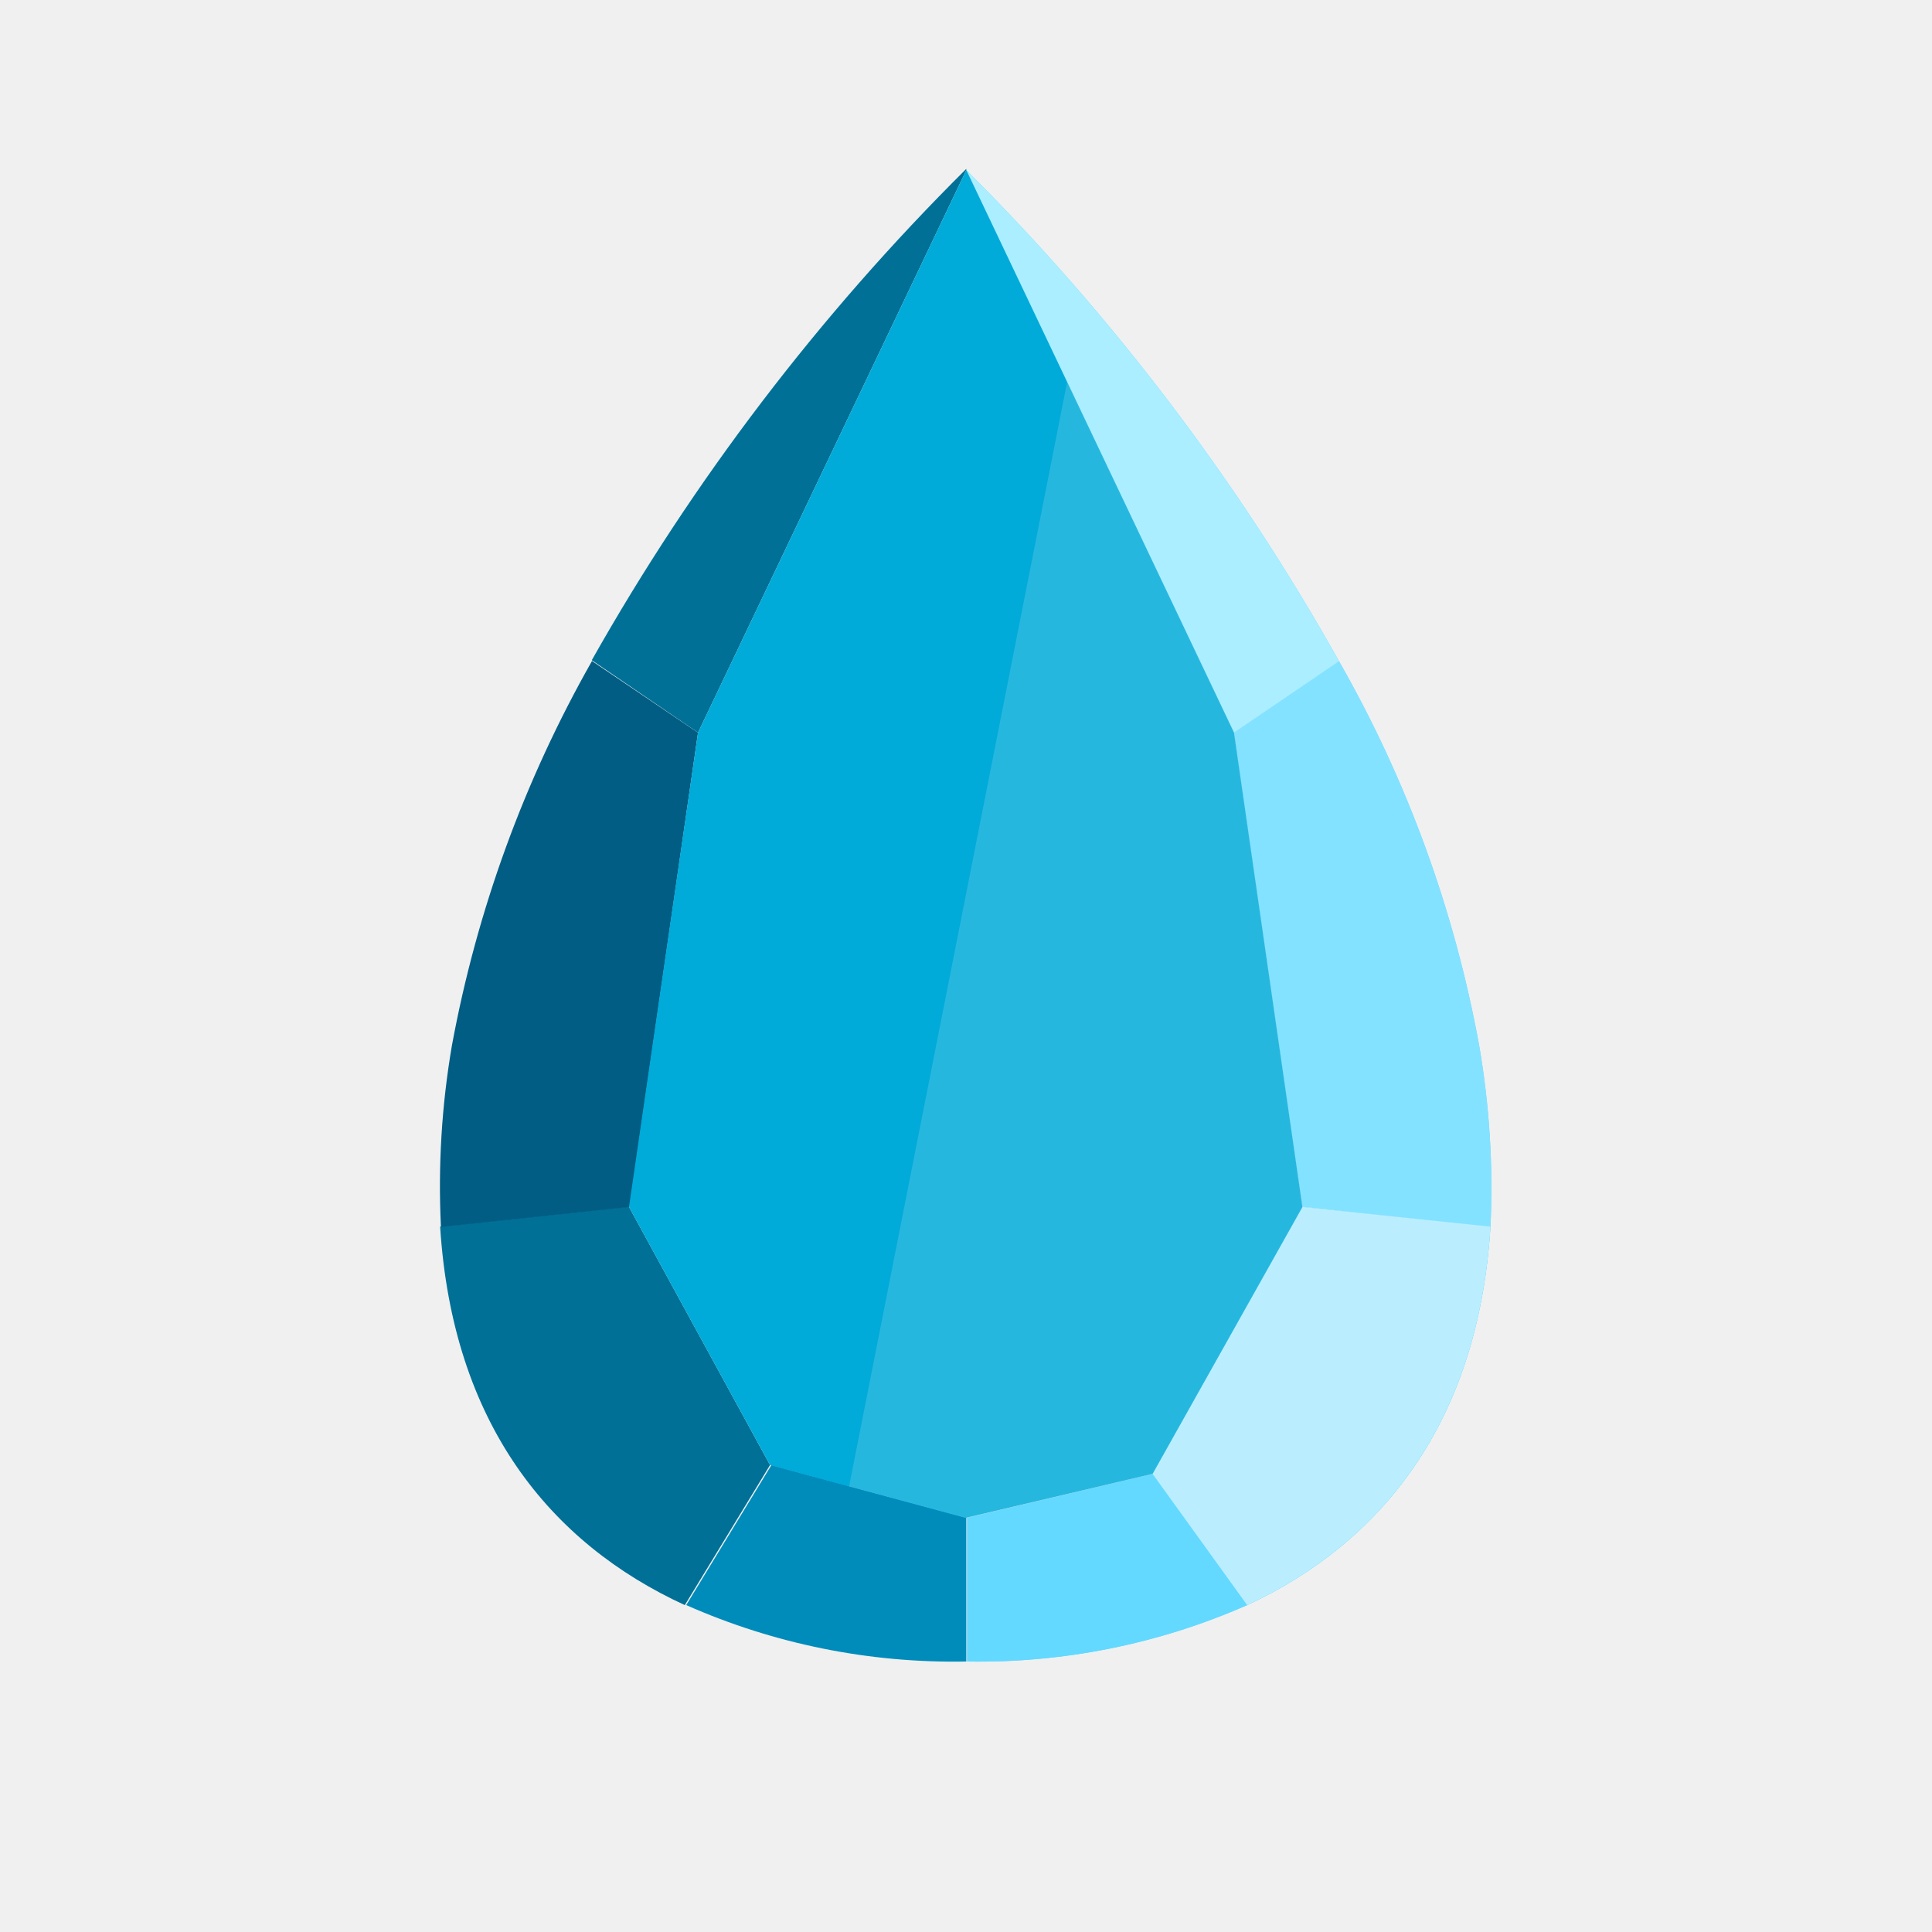
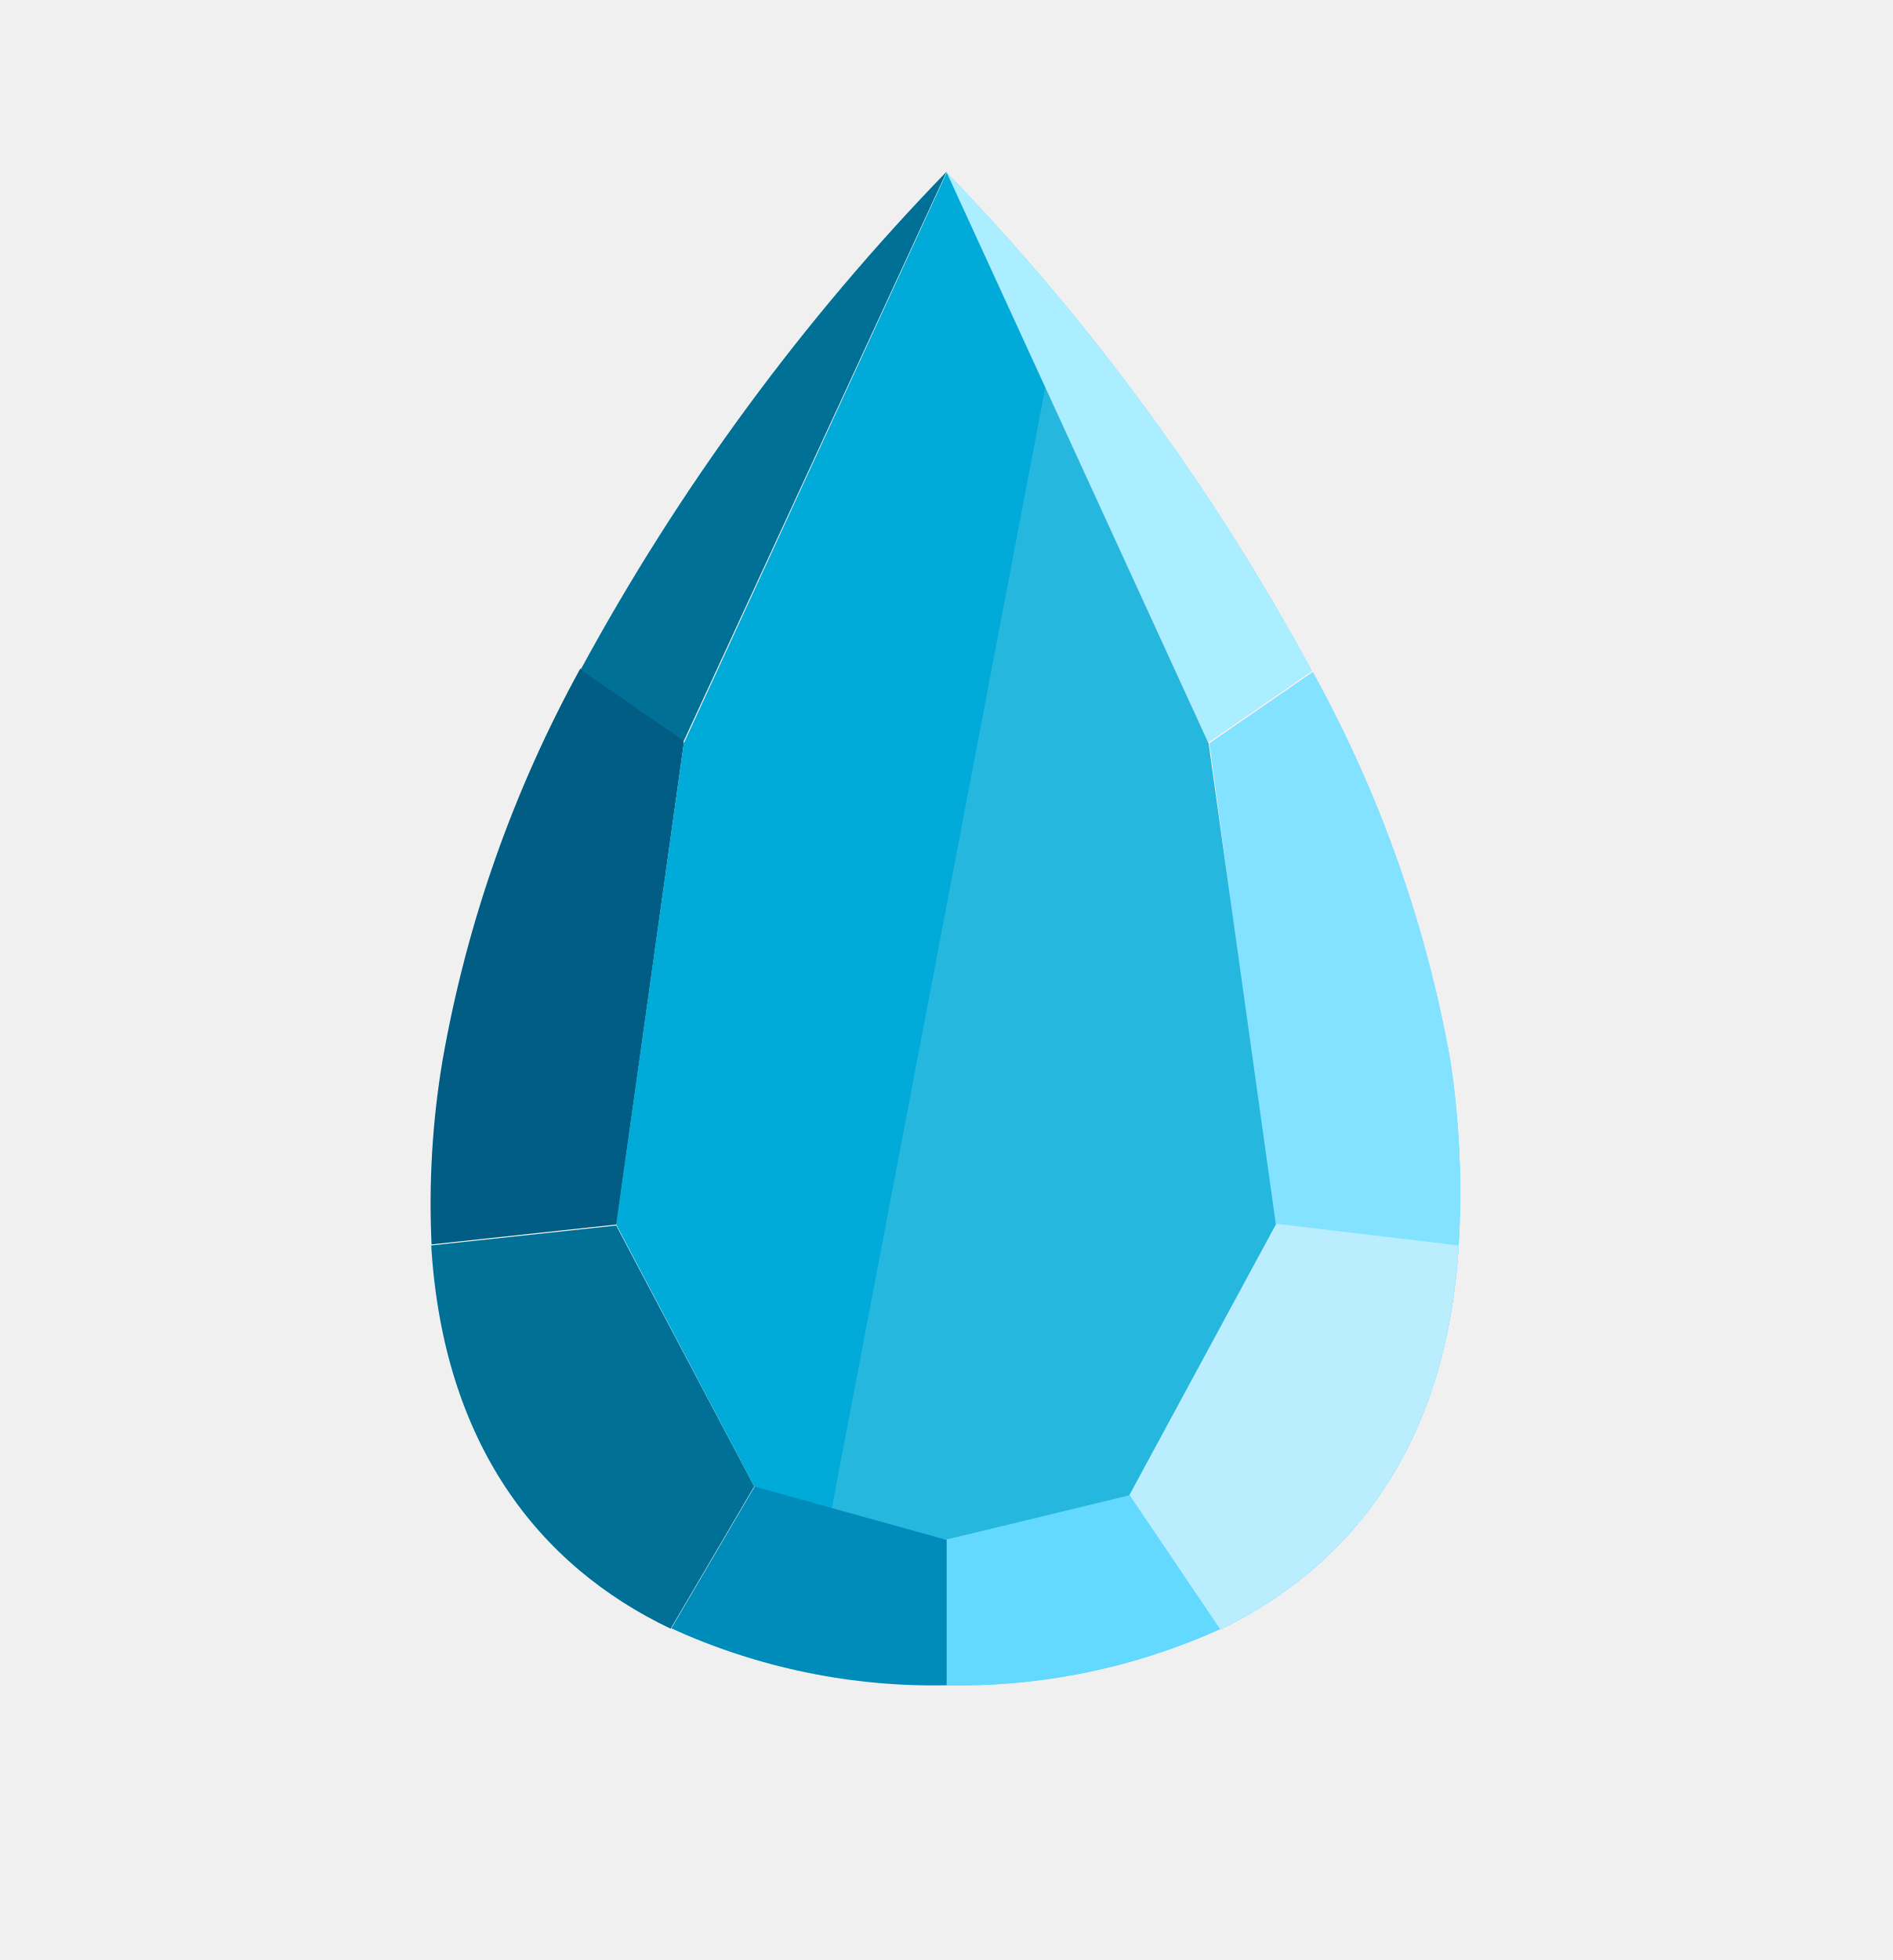
- <svg xmlns="http://www.w3.org/2000/svg" viewBox="0 0 96.57 96.57">
+ <svg xmlns="http://www.w3.org/2000/svg" viewBox="0 0 53.19 55.08">
  <defs>
    <style>.cls-1{fill:none;}.cls-2{fill:#63d9ff;}.cls-3{fill:#83e2ff;}.cls-4{fill:#aef;}.cls-5{fill:#008cbb;}.cls-6{fill:#007096;}.cls-7{fill:#015d84;}.cls-8{fill:#baeeff;}.cls-9{fill:#00aad9;}.cls-10{fill:#fff;opacity:0.15;}</style>
  </defs>
  <g id="Шар_2" data-name="Шар 2">
    <g id="Calque_1" data-name="Calque 1">
-       <circle class="cls-1" cx="48.28" cy="48.28" r="48.28" />
-       <path class="cls-2" d="M62.34,80.23a33.28,33.28,0,0,1-14,2.82h0V75.87h0l9.31-2.2Z" />
-       <path class="cls-2" d="M74.5,61.31c-.61,9.81-5.45,15.79-12.16,18.92l-4.73-6.56L65.1,60.33Z" />
-       <path class="cls-2" d="M74.5,61.31l-9.4-1L61.68,36.62l5.25-3.57a60.69,60.69,0,0,1,7,19.18A41.68,41.68,0,0,1,74.5,61.31Z" />
-       <path class="cls-2" d="M66.93,33.05l-5.25,3.57L48.3,8.5A111.71,111.71,0,0,1,66.93,33.05Z" />
-       <path class="cls-2" d="M62.34,80.23a33.28,33.28,0,0,1-14,2.82h0V75.87h0l9.31-2.2Z" />
-       <path class="cls-2" d="M74.5,61.31c-.61,9.81-5.45,15.79-12.16,18.92l-4.73-6.56L65.1,60.33Z" />
-       <path class="cls-3" d="M74.5,61.31l-9.4-1L61.68,36.62l5.25-3.57a60.69,60.69,0,0,1,7,19.18A41.68,41.68,0,0,1,74.5,61.31Z" />
-       <path class="cls-4" d="M66.93,33.05l-5.25,3.57L48.3,8.5A111.71,111.71,0,0,1,66.93,33.05Z" />
-       <path class="cls-5" d="M48.3,75.87v7.18h0a33,33,0,0,1-14-2.82l4.26-7,9.78,2.64Z" />
-       <path class="cls-6" d="M38.49,73.23l-4.26,7C27.49,77.13,22.62,71.15,22,61.31l9.43-1h0Z" />
-       <path class="cls-7" d="M34.89,36.62,31.47,60.33h0l-9.43,1a41.68,41.68,0,0,1,.55-9.08,61.6,61.6,0,0,1,7-19.21l5.28,3.57v0Z" />
-       <path class="cls-6" d="M48.3,8.44V8.5L34.89,36.62h0v0L29.58,33A112.43,112.43,0,0,1,48.27,8.47Z" />
-       <path class="cls-8" d="M74.5,61.31c-.61,9.81-5.45,15.79-12.16,18.92l-4.73-6.56L65.1,60.33Z" />
-       <polygon class="cls-9" points="48.3 8.5 34.89 36.62 31.44 60.33 38.49 73.23 48.27 75.87 57.61 73.67 65.1 60.33 61.68 36.62 48.3 8.5" />
-       <polygon class="cls-10" points="53.34 19.09 42.44 74.3 48.27 75.87 57.61 73.67 65.1 60.33 61.68 36.62 53.34 19.09" />
+       <path class="cls-2" d="M34.34,45.76a17.81,17.81,0,0,1-7.73,1.6h0V43.27h0L31.74,42Z" />
+       <path class="cls-2" d="M41,35c-.34,5.59-3,9-6.7,10.79L31.74,42l4.12-7.61Z" />
+       <path class="cls-2" d="M41,35l-5.18-.56L34,20.89l2.9-2a35.51,35.51,0,0,1,3.87,10.94A25,25,0,0,1,41,35Z" />
+       <path class="cls-2" d="M36.87,18.85l-2.9,2-7.36-16A63.58,63.58,0,0,1,36.87,18.85Z" />
+       <path class="cls-2" d="M34.34,45.76a17.81,17.81,0,0,1-7.73,1.6h0V43.27h0L31.74,42Z" />
+       <path class="cls-2" d="M41,35c-.34,5.59-3,9-6.7,10.79L31.74,42l4.12-7.61Z" />
+       <path class="cls-3" d="M41,35l-5.18-.56L34,20.89l2.9-2a35.51,35.51,0,0,1,3.87,10.94A25,25,0,0,1,41,35Z" />
+       <path class="cls-4" d="M36.87,18.85l-2.9,2-7.36-16A63.58,63.58,0,0,1,36.87,18.85Z" />
+       <path class="cls-5" d="M26.61,43.27v4.09h0a17.74,17.74,0,0,1-7.74-1.6l2.35-4,5.39,1.5Z" />
+       <path class="cls-6" d="M21.2,41.77l-2.35,4C15.14,44,12.46,40.58,12.12,35l5.2-.56h0Z" />
+       <path class="cls-7" d="M19.22,20.89,17.33,34.41h0l-5.2.56a24.33,24.33,0,0,1,.31-5.18,35.63,35.63,0,0,1,3.87-11l2.9,2v0Z" />
+       <path class="cls-6" d="M26.61,4.82v0l-7.39,16h0v0l-2.9-2a63.72,63.72,0,0,1,10.29-14Z" />
+       <path class="cls-8" d="M41,35c-.34,5.59-3,9-6.7,10.79L31.74,42l4.12-7.61Z" />
+       <polygon class="cls-9" points="26.61 4.85 19.22 20.89 17.32 34.41 21.2 41.77 26.59 43.27 31.74 42.02 35.86 34.41 33.97 20.89 26.61 4.85" />
+       <polygon class="cls-10" points="29.38 10.89 23.38 42.38 26.59 43.27 31.74 42.02 35.86 34.41 33.97 20.89 29.38 10.89" />
    </g>
  </g>
</svg>
